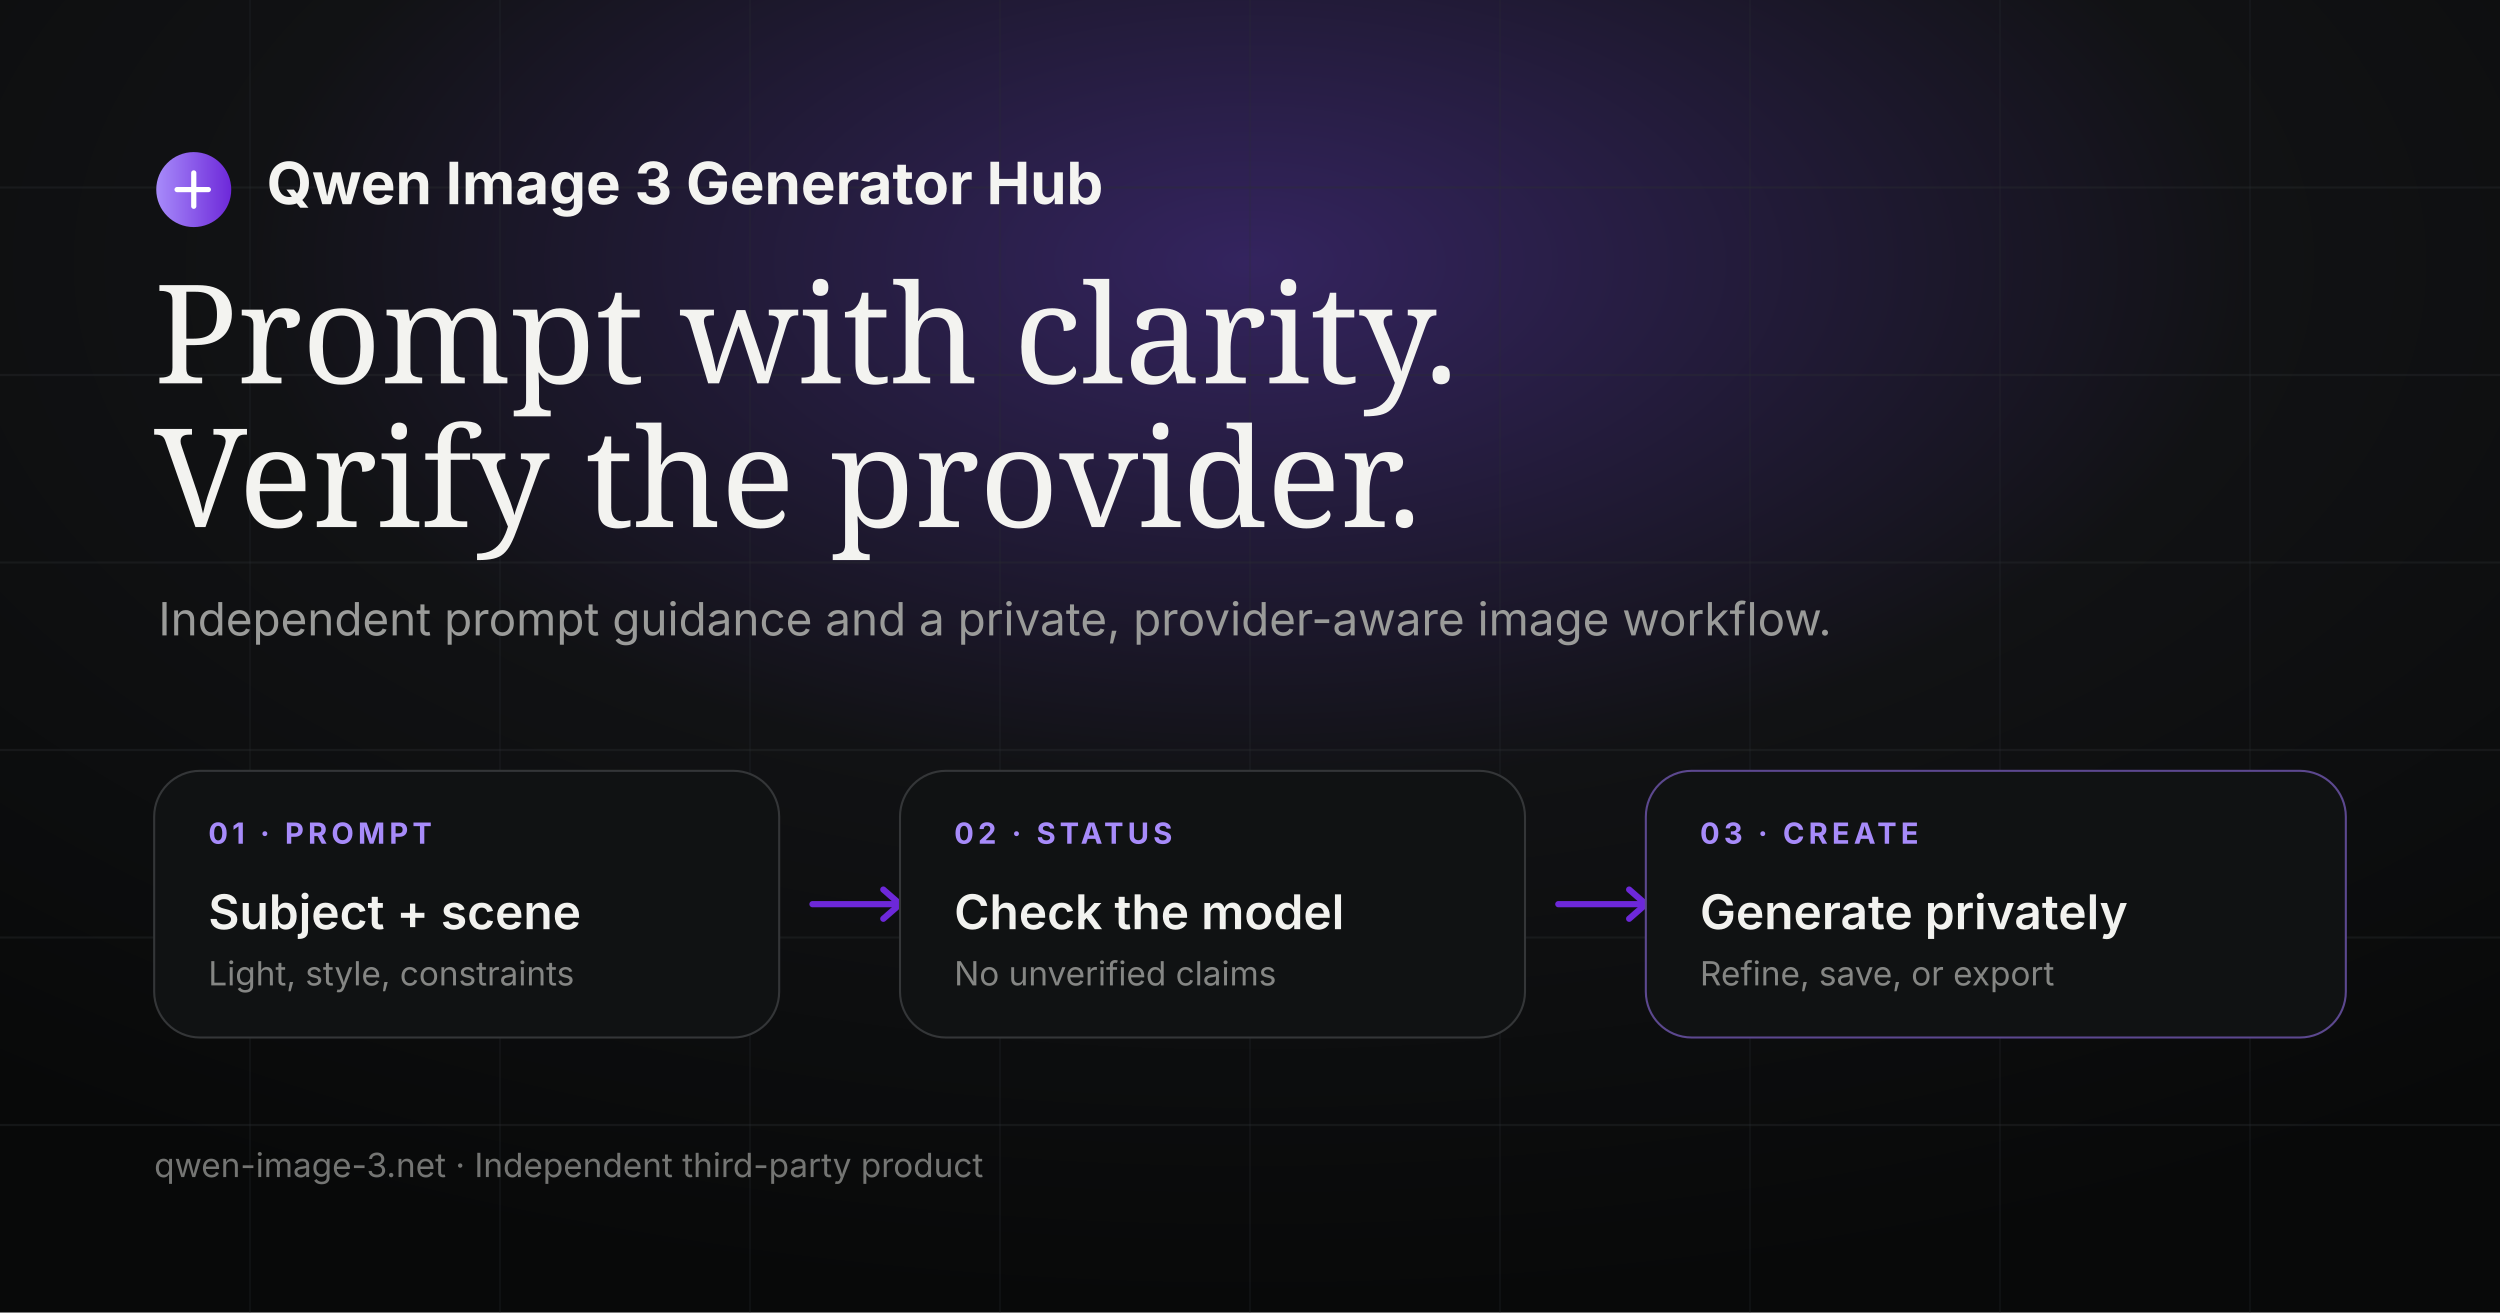
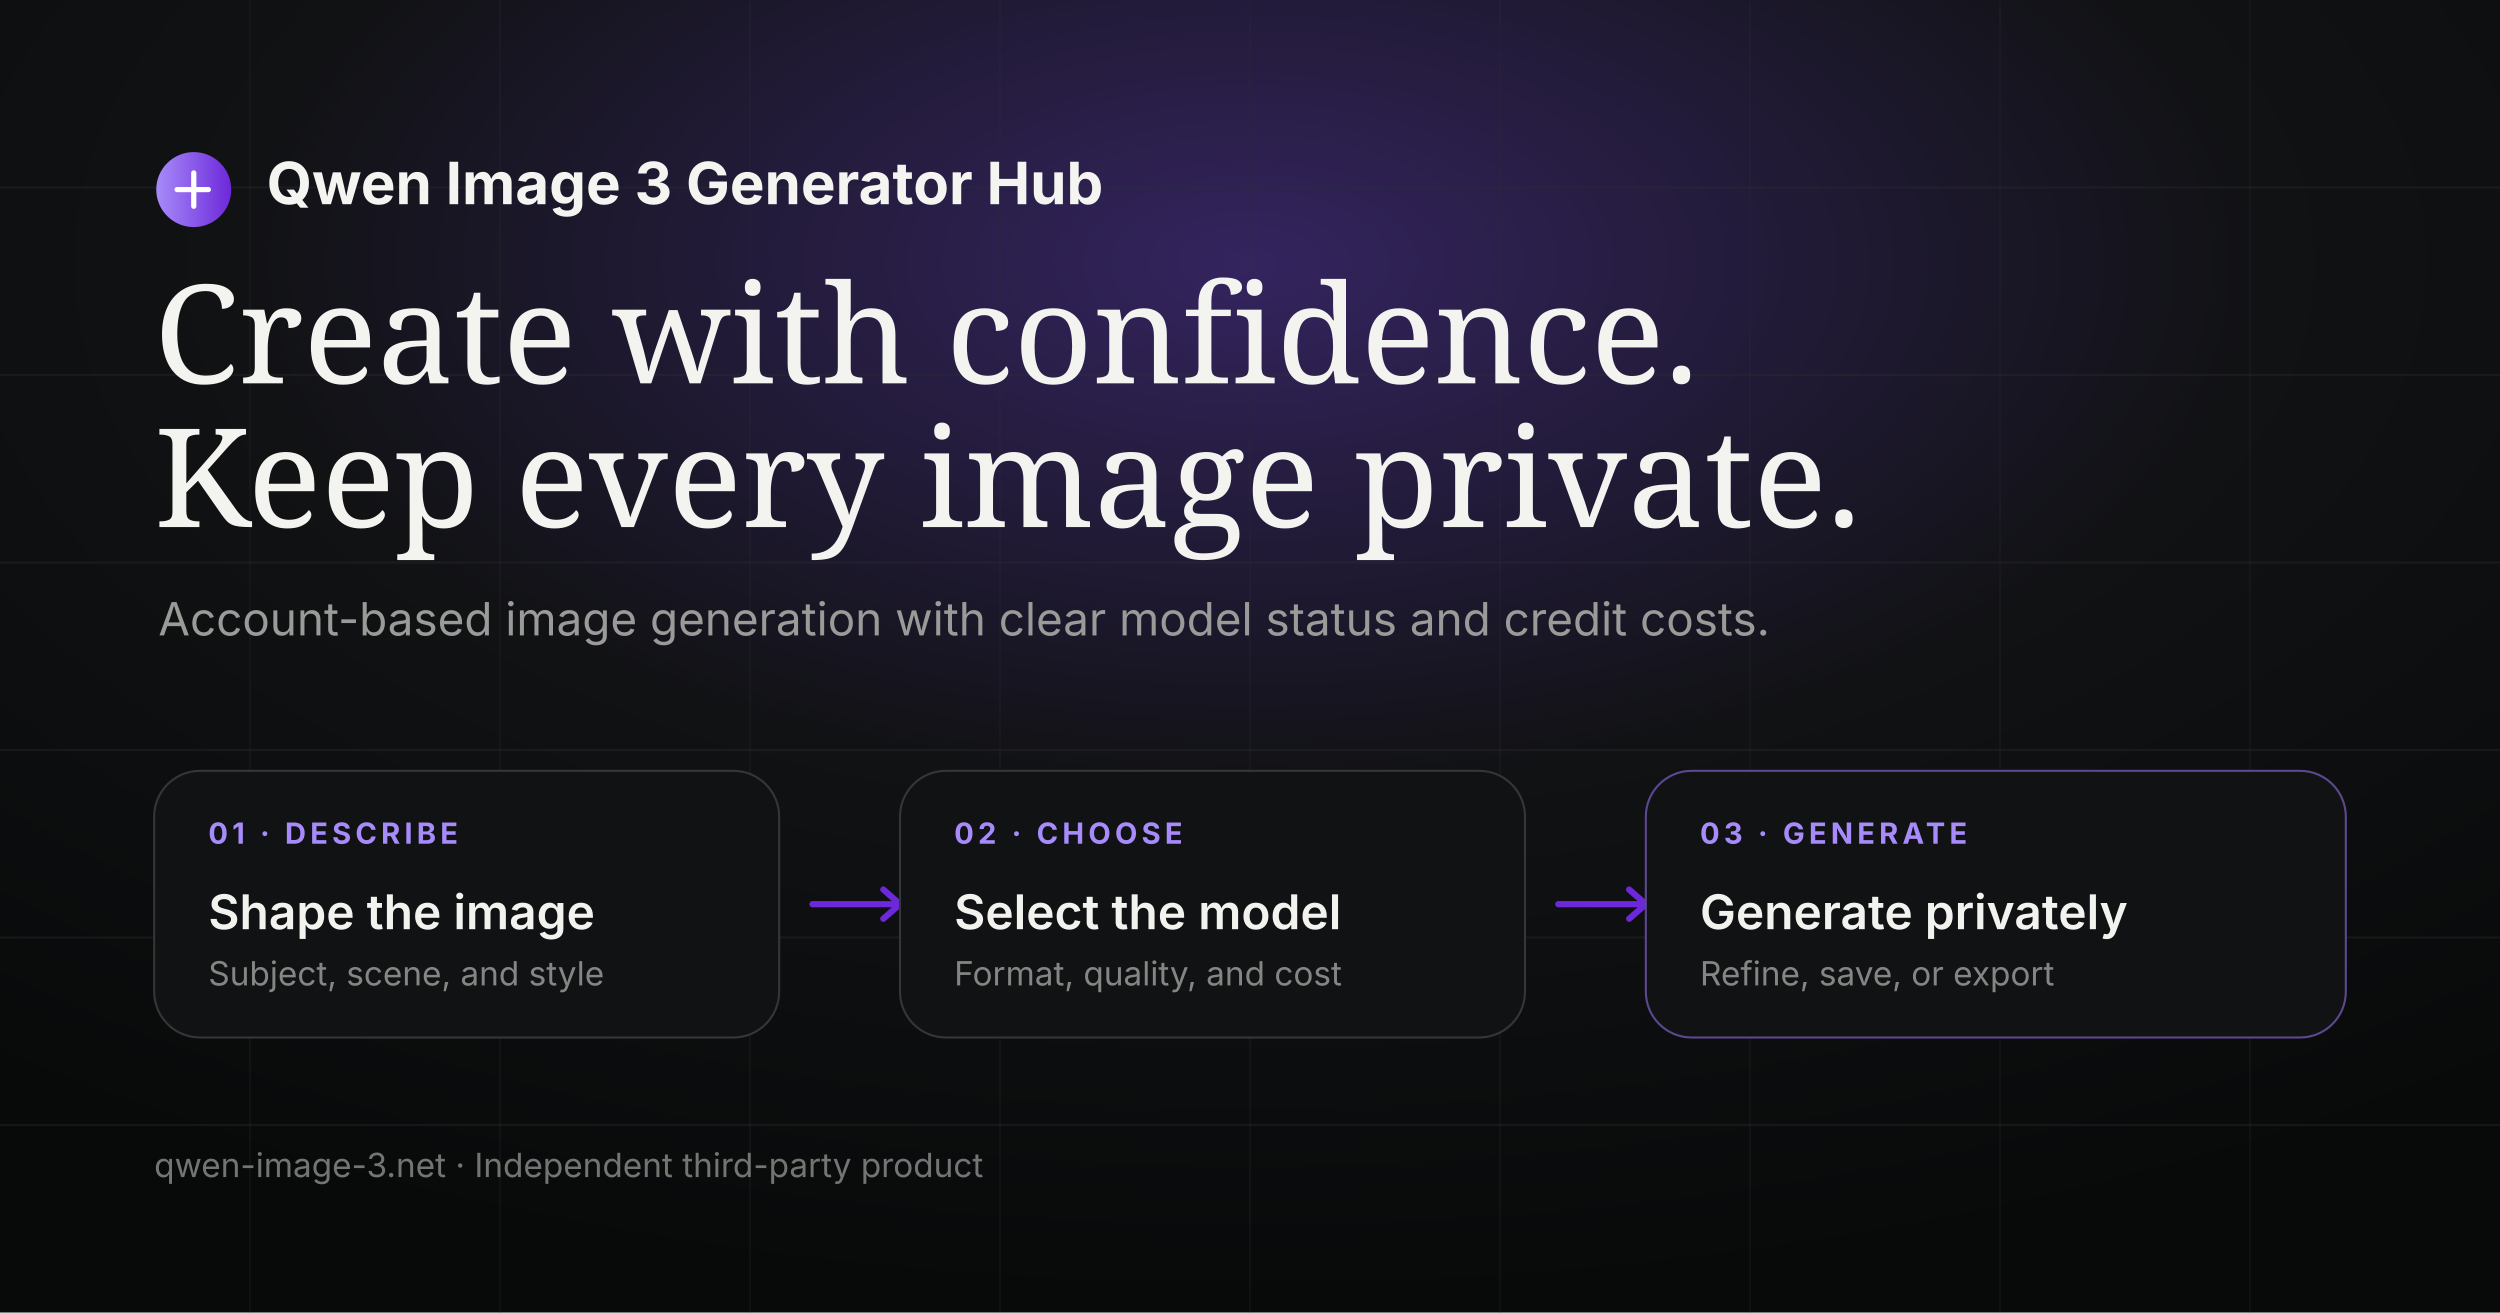
<svg xmlns="http://www.w3.org/2000/svg" width="1200" height="630" viewBox="0 0 1200 630" role="img" aria-labelledby="title description">
  <defs>
    <radialGradient id="glow" cx="50%" cy="20%" r="80%">
      <stop offset="0" stop-color="#34245f" />
      <stop offset="0.5" stop-color="#111214" />
      <stop offset="1" stop-color="#080909" />
    </radialGradient>
    <linearGradient id="accent" x1="0" x2="1">
      <stop stop-color="#a78bfa" />
      <stop offset="1" stop-color="#6d28d9" />
    </linearGradient>
  </defs>
  <rect width="1200" height="630" fill="url(#glow)" />
  <g fill="none" stroke="#2b2d31">
    <path d="M0 90h1200M0 180h1200M0 270h1200M0 360h1200M0 450h1200M0 540h1200" opacity=".35" />
    <path d="M120 0v630M240 0v630M360 0v630M480 0v630M600 0v630M720 0v630M840 0v630M960 0v630M1080 0v630" opacity=".22" />
  </g>
  <g transform="translate(74 72)">
    <circle cx="19" cy="19" r="18" fill="url(#accent)" />
    <path d="M11 19h15M19 11v16" stroke="#fff" stroke-width="2.5" stroke-linecap="round" />
    <text x="54" y="26" fill="#f4f4f1" font-family="Inter,Arial,sans-serif" font-size="28" font-weight="700">Qwen Image 3 Generator Hub</text>
  </g>
-   <text x="74" y="184" fill="#f3f3f0" font-family="Georgia,serif" font-size="66">Prompt with clarity.</text>
-   <text x="74" y="253" fill="#f3f3f0" font-family="Georgia,serif" font-size="66">Verify the provider.</text>
-   <text x="76" y="305" fill="#9a9b99" font-family="Inter,Arial,sans-serif" font-size="22">Independent prompt guidance and a private, provider-aware image workflow.</text>
+   <text x="74" y="184" fill="#f3f3f0" font-family="Georgia,serif" font-size="66">Create with confidence.</text>
+   <text x="74" y="253" fill="#f3f3f0" font-family="Georgia,serif" font-size="66">Keep every image private.</text>
+   <text x="76" y="305" fill="#9a9b99" font-family="Inter,Arial,sans-serif" font-size="22">Account-based image generation with clear model status and credit costs.</text>
  <g transform="translate(74 370)">
    <rect width="300" height="128" rx="22" fill="#101213" stroke="#343638" />
-     <text x="26" y="35" fill="#a78bfa" font-family="Inter,Arial,sans-serif" font-size="14" font-weight="700" letter-spacing="2">01 · PROMPT</text>
-     <text x="26" y="76" fill="#f2f2ef" font-family="Inter,Arial,sans-serif" font-size="23" font-weight="600">Subject + scene</text>
-     <text x="26" y="103" fill="#858684" font-family="Inter,Arial,sans-serif" font-size="16">Light, style, constraints</text>
+     <text x="26" y="35" fill="#a78bfa" font-family="Inter,Arial,sans-serif" font-size="14" font-weight="700" letter-spacing="2">01 · DESCRIBE</text>
+     <text x="26" y="76" fill="#f2f2ef" font-family="Inter,Arial,sans-serif" font-size="23" font-weight="600">Shape the image</text>
+     <text x="26" y="103" fill="#858684" font-family="Inter,Arial,sans-serif" font-size="16">Subject, scene, and style</text>
    <path d="M316 64h42" stroke="#6d28d9" stroke-width="3" stroke-linecap="round" />
    <path d="m350 57 8 7-8 7" fill="none" stroke="#6d28d9" stroke-width="3" stroke-linecap="round" stroke-linejoin="round" />
  </g>
  <g transform="translate(432 370)">
    <rect width="300" height="128" rx="22" fill="#101213" stroke="#343638" />
-     <text x="26" y="35" fill="#a78bfa" font-family="Inter,Arial,sans-serif" font-size="14" font-weight="700" letter-spacing="2">02 · STATUS</text>
-     <text x="26" y="76" fill="#f2f2ef" font-family="Inter,Arial,sans-serif" font-size="23" font-weight="600">Check the model</text>
-     <text x="26" y="103" fill="#858684" font-family="Inter,Arial,sans-serif" font-size="16">No unverified claims</text>
+     <text x="26" y="35" fill="#a78bfa" font-family="Inter,Arial,sans-serif" font-size="14" font-weight="700" letter-spacing="2">02 · CHOOSE</text>
+     <text x="26" y="76" fill="#f2f2ef" font-family="Inter,Arial,sans-serif" font-size="23" font-weight="600">Select the model</text>
+     <text x="26" y="103" fill="#858684" font-family="Inter,Arial,sans-serif" font-size="16">Format, quality, and cost</text>
    <path d="M316 64h42" stroke="#6d28d9" stroke-width="3" stroke-linecap="round" />
    <path d="m350 57 8 7-8 7" fill="none" stroke="#6d28d9" stroke-width="3" stroke-linecap="round" stroke-linejoin="round" />
  </g>
  <g transform="translate(790 370)">
    <rect width="336" height="128" rx="22" fill="#101213" stroke="#5c488f" />
-     <text x="26" y="35" fill="#a78bfa" font-family="Inter,Arial,sans-serif" font-size="14" font-weight="700" letter-spacing="2">03 · CREATE</text>
+     <text x="26" y="35" fill="#a78bfa" font-family="Inter,Arial,sans-serif" font-size="14" font-weight="700" letter-spacing="2">03 · GENERATE</text>
    <text x="26" y="76" fill="#f2f2ef" font-family="Inter,Arial,sans-serif" font-size="23" font-weight="600">Generate privately</text>
    <text x="26" y="103" fill="#858684" font-family="Inter,Arial,sans-serif" font-size="16">Refine, save, or export</text>
  </g>
  <text x="74" y="565" fill="#747573" font-family="Inter,Arial,sans-serif" font-size="16">qwen-image-3.net · Independent third-party product</text>
</svg>
